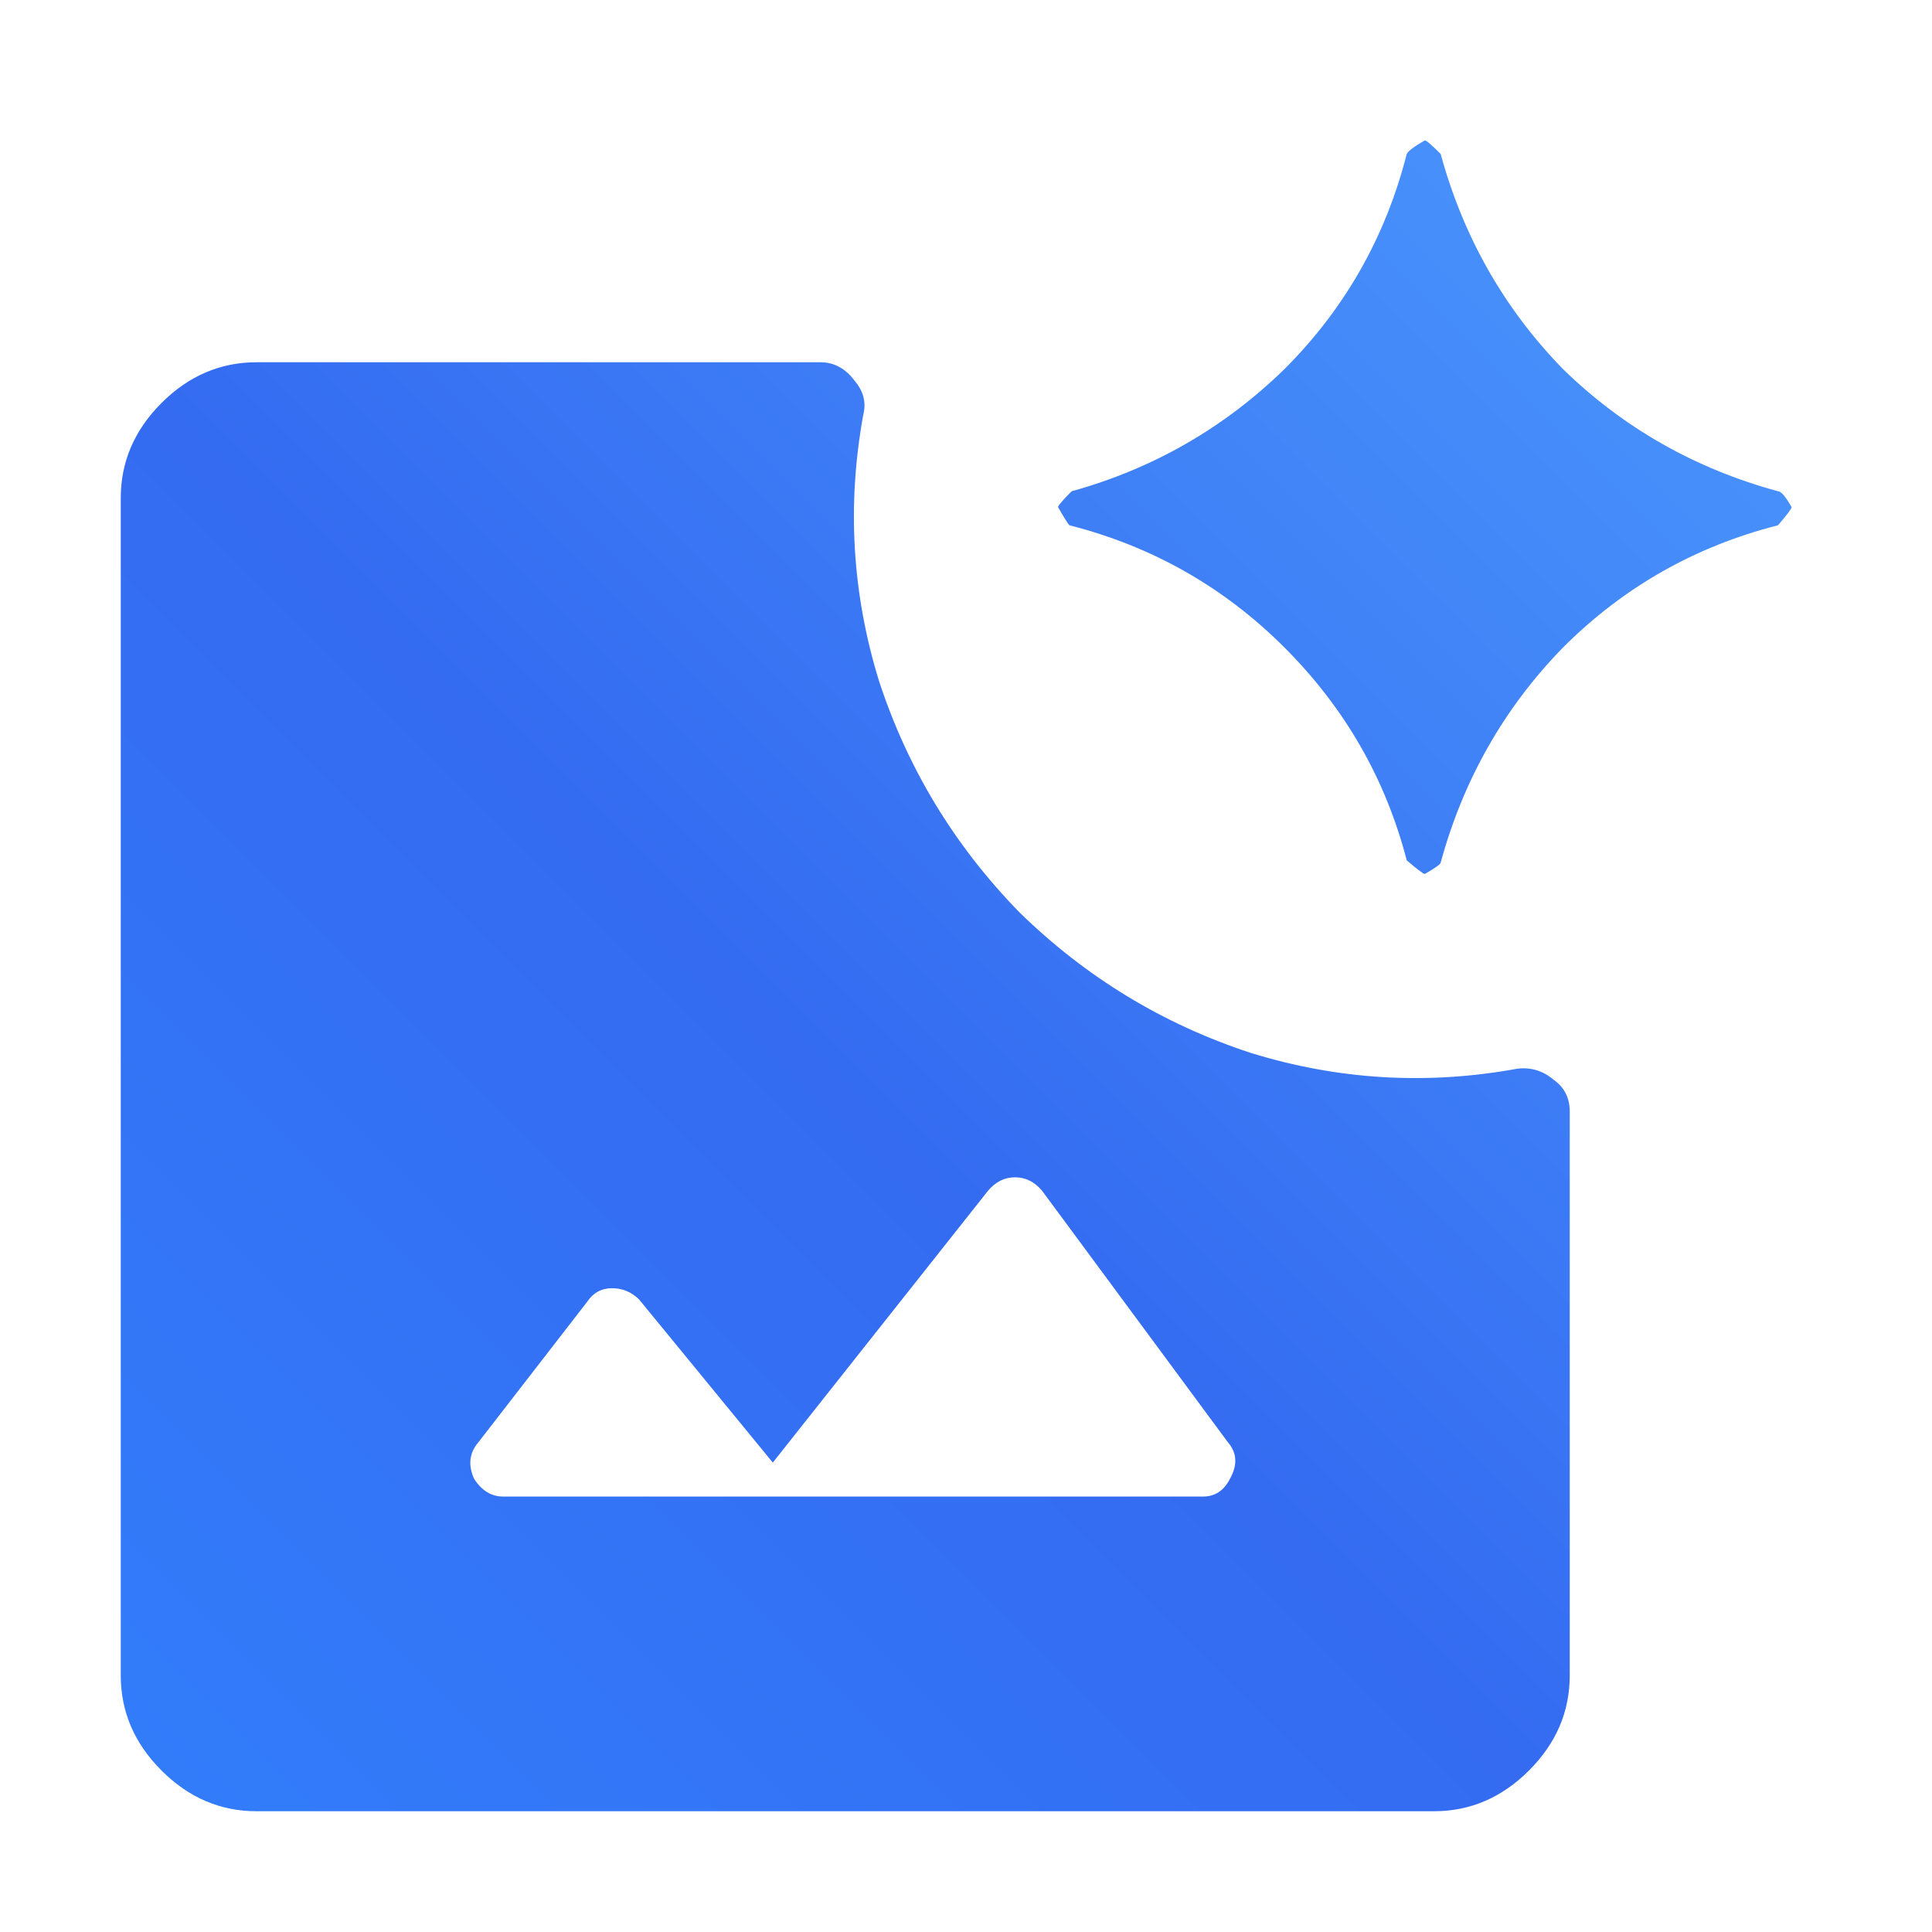
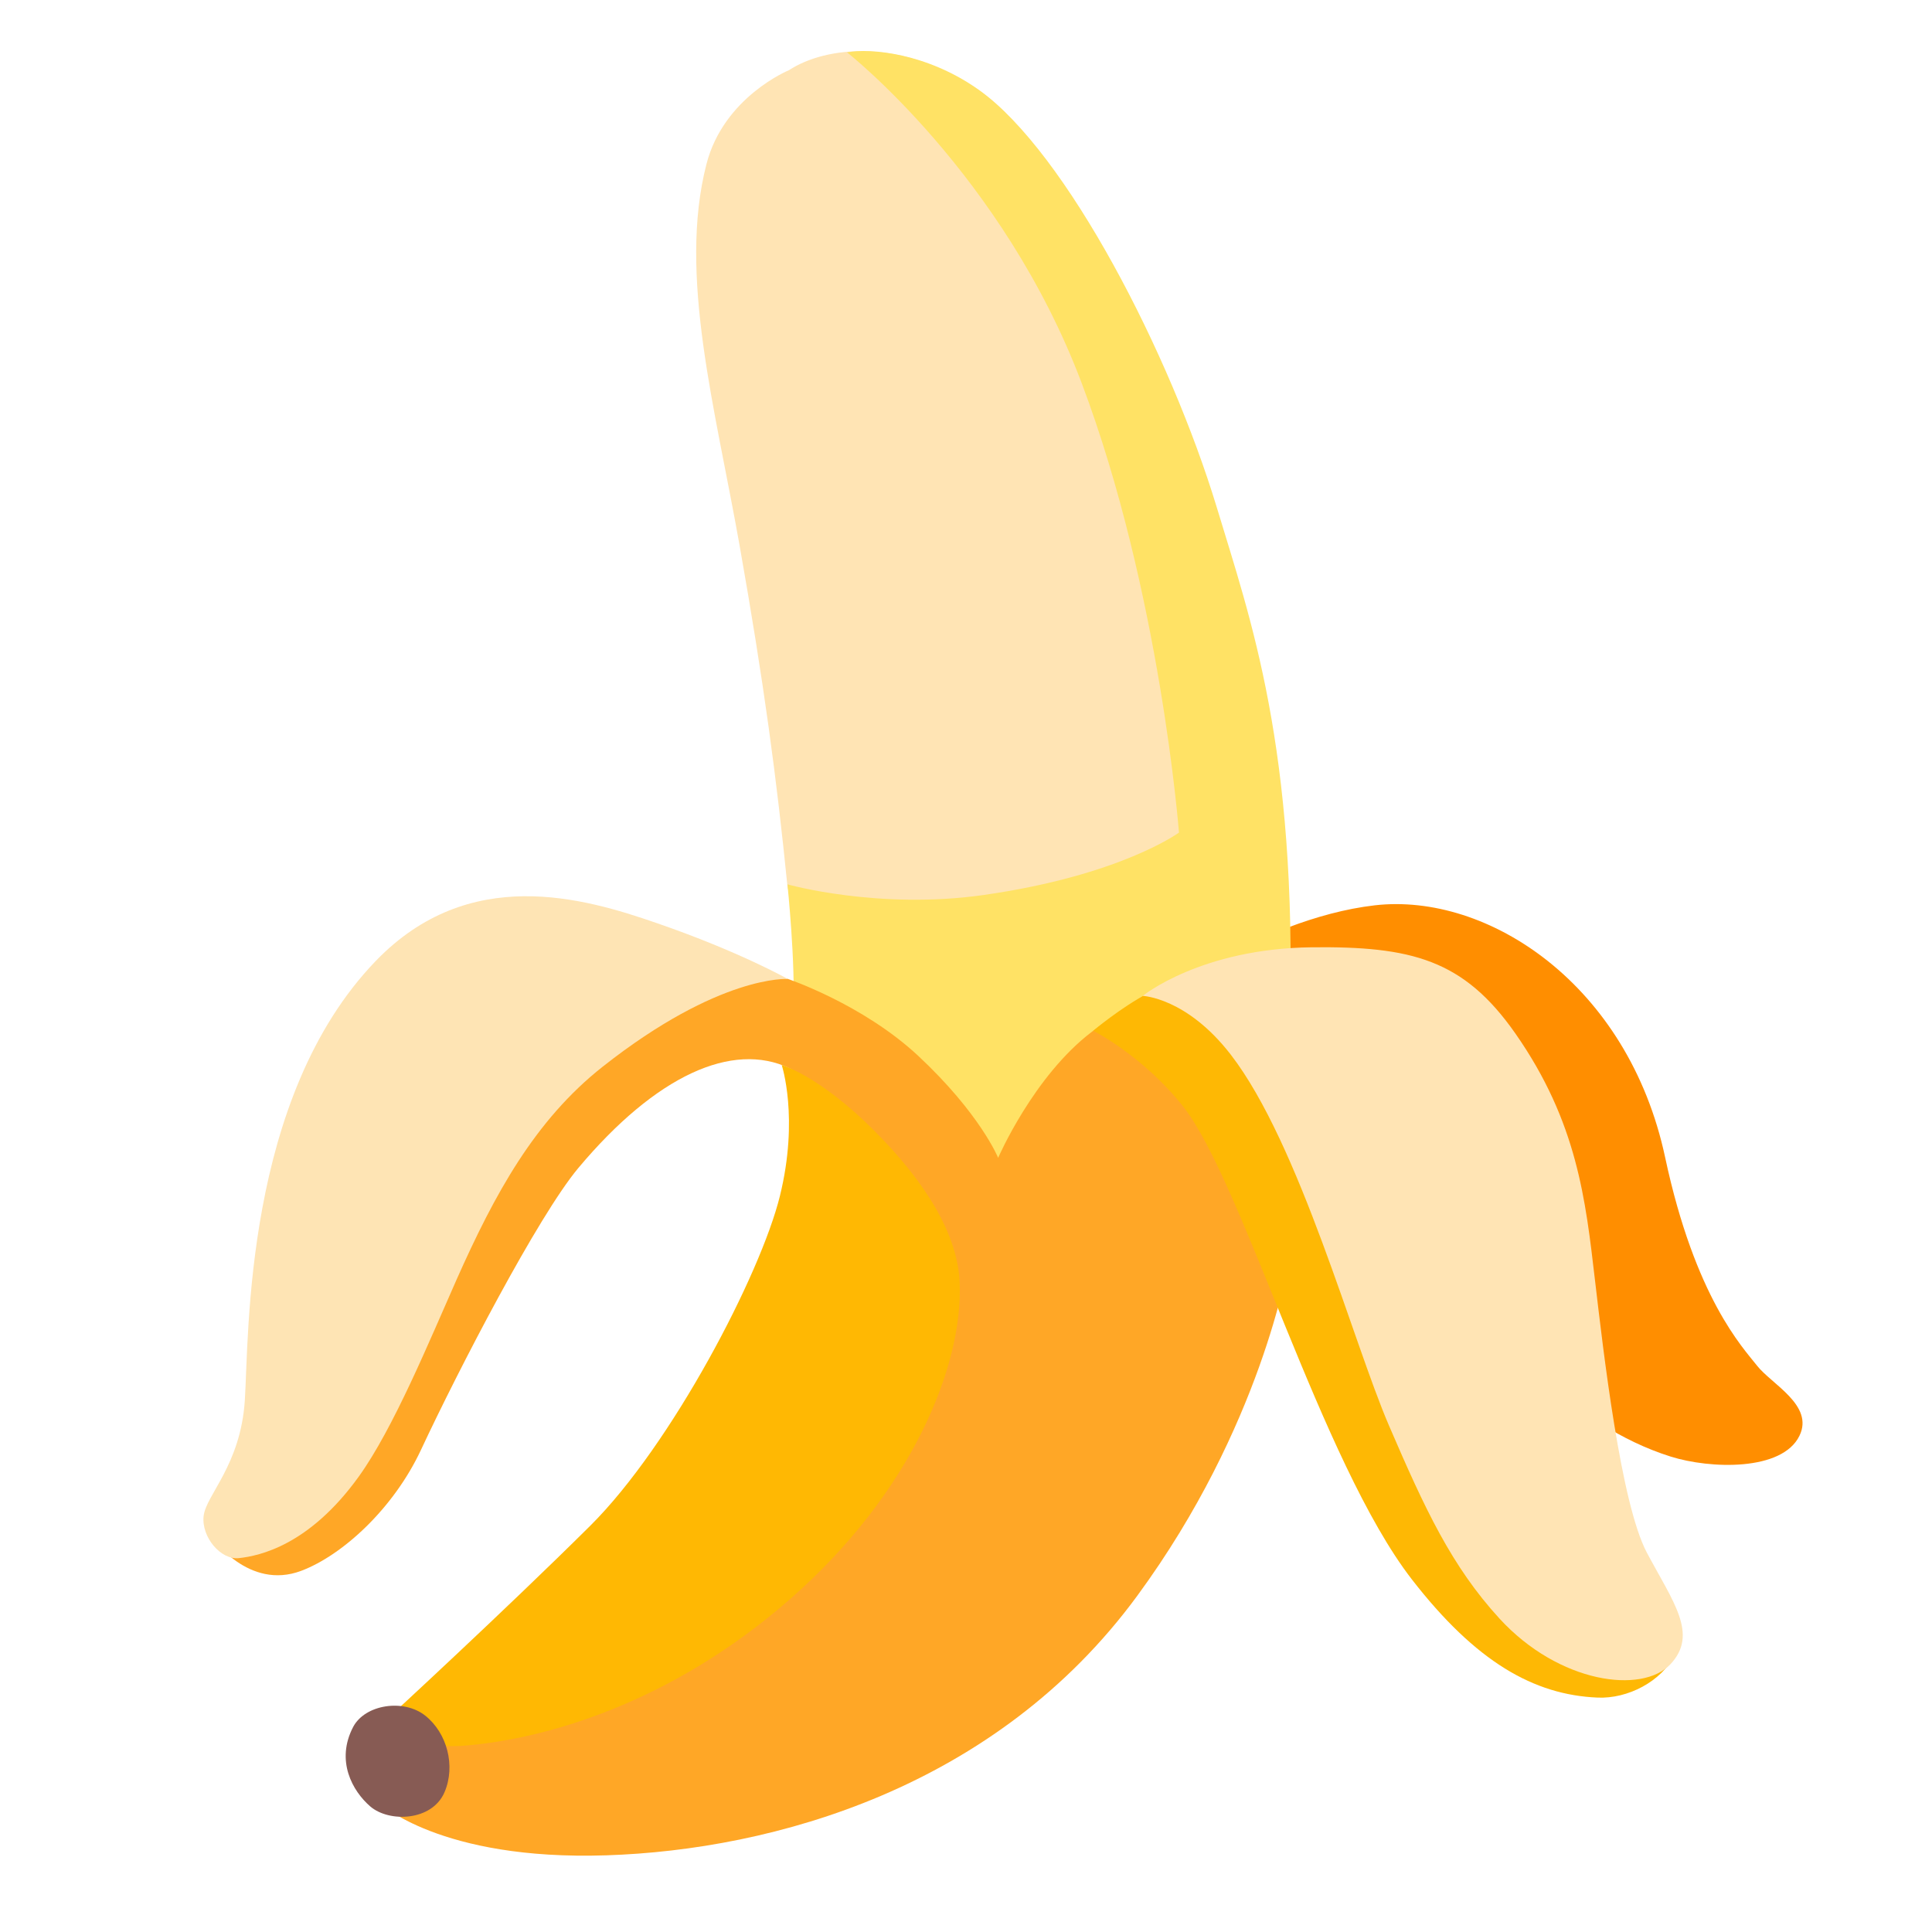
- <svg xmlns="http://www.w3.org/2000/svg" width="32" height="32" viewBox="10 6 32 32" fill="none">
-   <path d="M18.337 30.788H29.925C30.125 30.788 30.275 30.688 30.375 30.488C30.5 30.262 30.488 30.062 30.337 29.887L27.262 25.725C27.137 25.575 26.988 25.5 26.812 25.5C26.637 25.5 26.488 25.575 26.363 25.725L22.8 30.225L20.587 27.525C20.462 27.4 20.312 27.337 20.137 27.337C19.962 27.337 19.825 27.413 19.725 27.562L17.925 29.887C17.775 30.062 17.75 30.262 17.85 30.488C17.975 30.688 18.137 30.788 18.337 30.788ZM33.6 20.475C33.575 20.475 33.475 20.4 33.3 20.25C32.95 18.9 32.275 17.725 31.275 16.725C30.275 15.725 29.087 15.05 27.712 14.7C27.688 14.675 27.625 14.575 27.525 14.4C27.525 14.375 27.6 14.287 27.75 14.137C29.1 13.762 30.275 13.088 31.275 12.113C32.275 11.113 32.95 9.925 33.3 8.55C33.325 8.5 33.425 8.425 33.6 8.325C33.625 8.325 33.712 8.4 33.862 8.55C34.237 9.925 34.913 11.113 35.888 12.113C36.888 13.088 38.075 13.762 39.45 14.137C39.5 14.137 39.575 14.225 39.675 14.4C39.675 14.425 39.6 14.525 39.45 14.7C38.075 15.05 36.888 15.725 35.888 16.725C34.913 17.725 34.237 18.913 33.862 20.288C33.862 20.312 33.775 20.375 33.6 20.475ZM14.25 36C13.65 36 13.125 35.775 12.675 35.325C12.225 34.875 12 34.35 12 33.75V14.25C12 13.65 12.225 13.125 12.675 12.675C13.125 12.225 13.65 12 14.25 12H23.587C23.812 12 24 12.1 24.15 12.3C24.3 12.475 24.35 12.662 24.3 12.863C24.025 14.363 24.113 15.838 24.562 17.288C25.038 18.738 25.812 20.012 26.887 21.113C27.988 22.188 29.262 22.962 30.712 23.438C32.163 23.887 33.638 23.975 35.138 23.7C35.362 23.675 35.562 23.738 35.737 23.887C35.913 24.012 36 24.188 36 24.413V33.75C36 34.35 35.775 34.875 35.325 35.325C34.875 35.775 34.35 36 33.75 36H14.25Z" fill="url(#paint0_linear_30092_505)" />
-   <defs>
-     <linearGradient id="paint0_linear_30092_505" x1="6" y1="42" x2="42" y2="6" gradientUnits="userSpaceOnUse">
-       <stop stop-color="#3186FF" />
-       <stop offset="0.498" stop-color="#346BF1" />
-       <stop offset="1" stop-color="#4FA0FF" />
-     </linearGradient>
-   </defs>
+ <svg xmlns="http://www.w3.org/2000/svg" version="1.1" id="Layer_3" x="0px" y="0px" viewBox="0 0 128 128" style="enable-background:new 0 0 128 128;" xml:space="preserve">
+   <path style="fill:#FF8E00;" d="M119.22,95.12c-1.14,2.36-5.91,2.21-8.54,1.38c-6.72-2.12-10.9-7.9-10.9-7.9L65.14,73.9l-10.61-5.57  c0,0-2.06-3.5,2.06-6.17s7.01-2.87,7.01-2.87l11.94,7.6c0,0,7.71-6,15.54-6.91c7.48-0.86,16.79,5.22,19.24,16.7  c1.99,9.31,5.14,12.59,6.09,13.8C117.36,91.7,120.2,93.1,119.22,95.12z" />
+   <path style="fill:#FFE4B4;" d="M77.72,32.15C74.65,21.99,70.77,10.1,64.91,6.03c-5.19-3.6-10.24-2.95-12.64-1.38  c0,0-4.33,1.77-5.47,6.24c-1.88,7.34,0.59,16.15,2.2,25.25c1.61,9.1,2.45,15.36,3.18,22.67c0.07,0.66,12.16,22.18,12.16,22.18  l9.65,5.17c0,0,7.37-15.94,7.26-18.19C81.15,65.71,79.96,39.57,77.72,32.15z" />
+   <path style="fill:#FFE265;" d="M52.55,66.94c-0.13,2.43,5.73,21.8,5.73,21.8l15.72-2.6c0,0,11.15-6.6,11.46-18.57  c0.48-18.05-2.61-26.55-4.85-33.97C77.53,23.46,70.67,10.1,64.86,5.96c-3.41-2.43-7.19-2.79-8.74-2.49c0,0,10.32,8.08,15.54,21.9  s6.45,29.79,6.45,29.79s-3.84,2.83-12.9,4.13c-7,1.01-13.04-0.7-13.04-0.7S52.72,63.86,52.55,66.94z" />
+   <path style="fill:#FFA726;" d="M85.33,83.75l-6.29-13.14l0.34-4.68c0,0,1.34-3.93-7.03,2.42c-3.88,2.94-6.22,8.36-6.22,8.36  s-1.18-2.92-5.32-6.78c-3.68-3.42-8.63-5.08-8.63-5.08s-10.28-2-11.4-1.13c-7.25,5.66-12.55,12.55-12.55,12.55L22.9,96.42  l-8.86,5.43c0,0,2.42,3.54,5.92,2.22c2.73-1.03,6.11-4.12,7.93-8.01c2.5-5.35,7.75-15.47,10.42-18.67  c5.16-6.16,10.22-8.41,13.99-6.62c4.29,2.03,0.86,22.29,0.86,22.29l-27.58,23.21l-0.47,3.16c0,0,4.01,3.85,15.06,3.49  s25.83-4.45,35.18-17.2C83.6,94.48,85.33,83.75,85.33,83.75z" />
+   <path style="fill:#FFB803;" d="M63.58,84.96c0.24,5.55-3.22,13.96-11.22,20.97c-7.99,7.01-16.43,9.33-21.67,9.73  c-3.8,0.29-4.93-1.88-4.93-1.88s7.66-7.05,13.35-12.7c5.4-5.37,11.28-16.65,12.56-21.84c1.28-5.19,0.12-8.68,0.12-8.68  s2.48,0.69,6.13,4.35C61.46,78.46,63.45,81.88,63.58,84.96z" />
+   <path style="fill:#875B54;" d="M29.45,118.74c-0.83,1.93-3.68,2.01-4.92,0.94c-1.17-1.01-2.31-3.02-1.13-5.27  c0.78-1.48,3.34-1.89,4.78-0.74S30.2,116.99,29.45,118.74z" />
+   <path style="fill:#FEE4B4;" d="M23.76,97.84c-3.28,4.55-6.57,5.24-7.93,5.39c-1.19,0.14-2.49-1.38-2.34-2.78  c0.15-1.4,2.45-3.37,2.73-7.67c0.28-4.3-0.06-20.07,8.69-29.13c6.17-6.38,13.73-4.18,18.61-2.49c5.5,1.9,8.67,3.7,8.67,3.7  s-4.5-0.31-12.26,5.81c-4.51,3.56-7.16,8.45-9.66,14.06C28.47,88.79,26.07,94.64,23.76,97.84z" />
+   <path style="fill:#FEB804;" d="M111,109.58c-0.92,1.84-3.17,2.98-5.16,2.89c-4.21-0.18-8.05-2.35-12.3-7.83  C87.53,96.88,82.3,78.26,78.38,73.3c-2.65-3.35-5.95-5.01-5.95-5.01s1.82-1.54,3.64-2.49c1.82-0.95,6.22-0.5,6.22-0.5l18.78,30.18  L111,109.58z" />
+   <path style="fill:#FFE4B4;" d="M100.39,68.46c4.12,5.89,4.66,11.06,5.28,16.34c0.56,4.77,1.71,14.8,3.44,18.07  c1.74,3.27,3.43,5.4,1.56,7.39s-7.37,1.28-11.32-3.02c-3.18-3.47-4.94-7.25-7.33-12.8c-2.39-5.55-5.91-18.65-10.48-24.57  c-2.92-3.78-5.83-3.89-5.83-3.89s3.85-3.14,11.2-3.22C93.5,62.69,96.96,63.56,100.39,68.46z" />
</svg>
